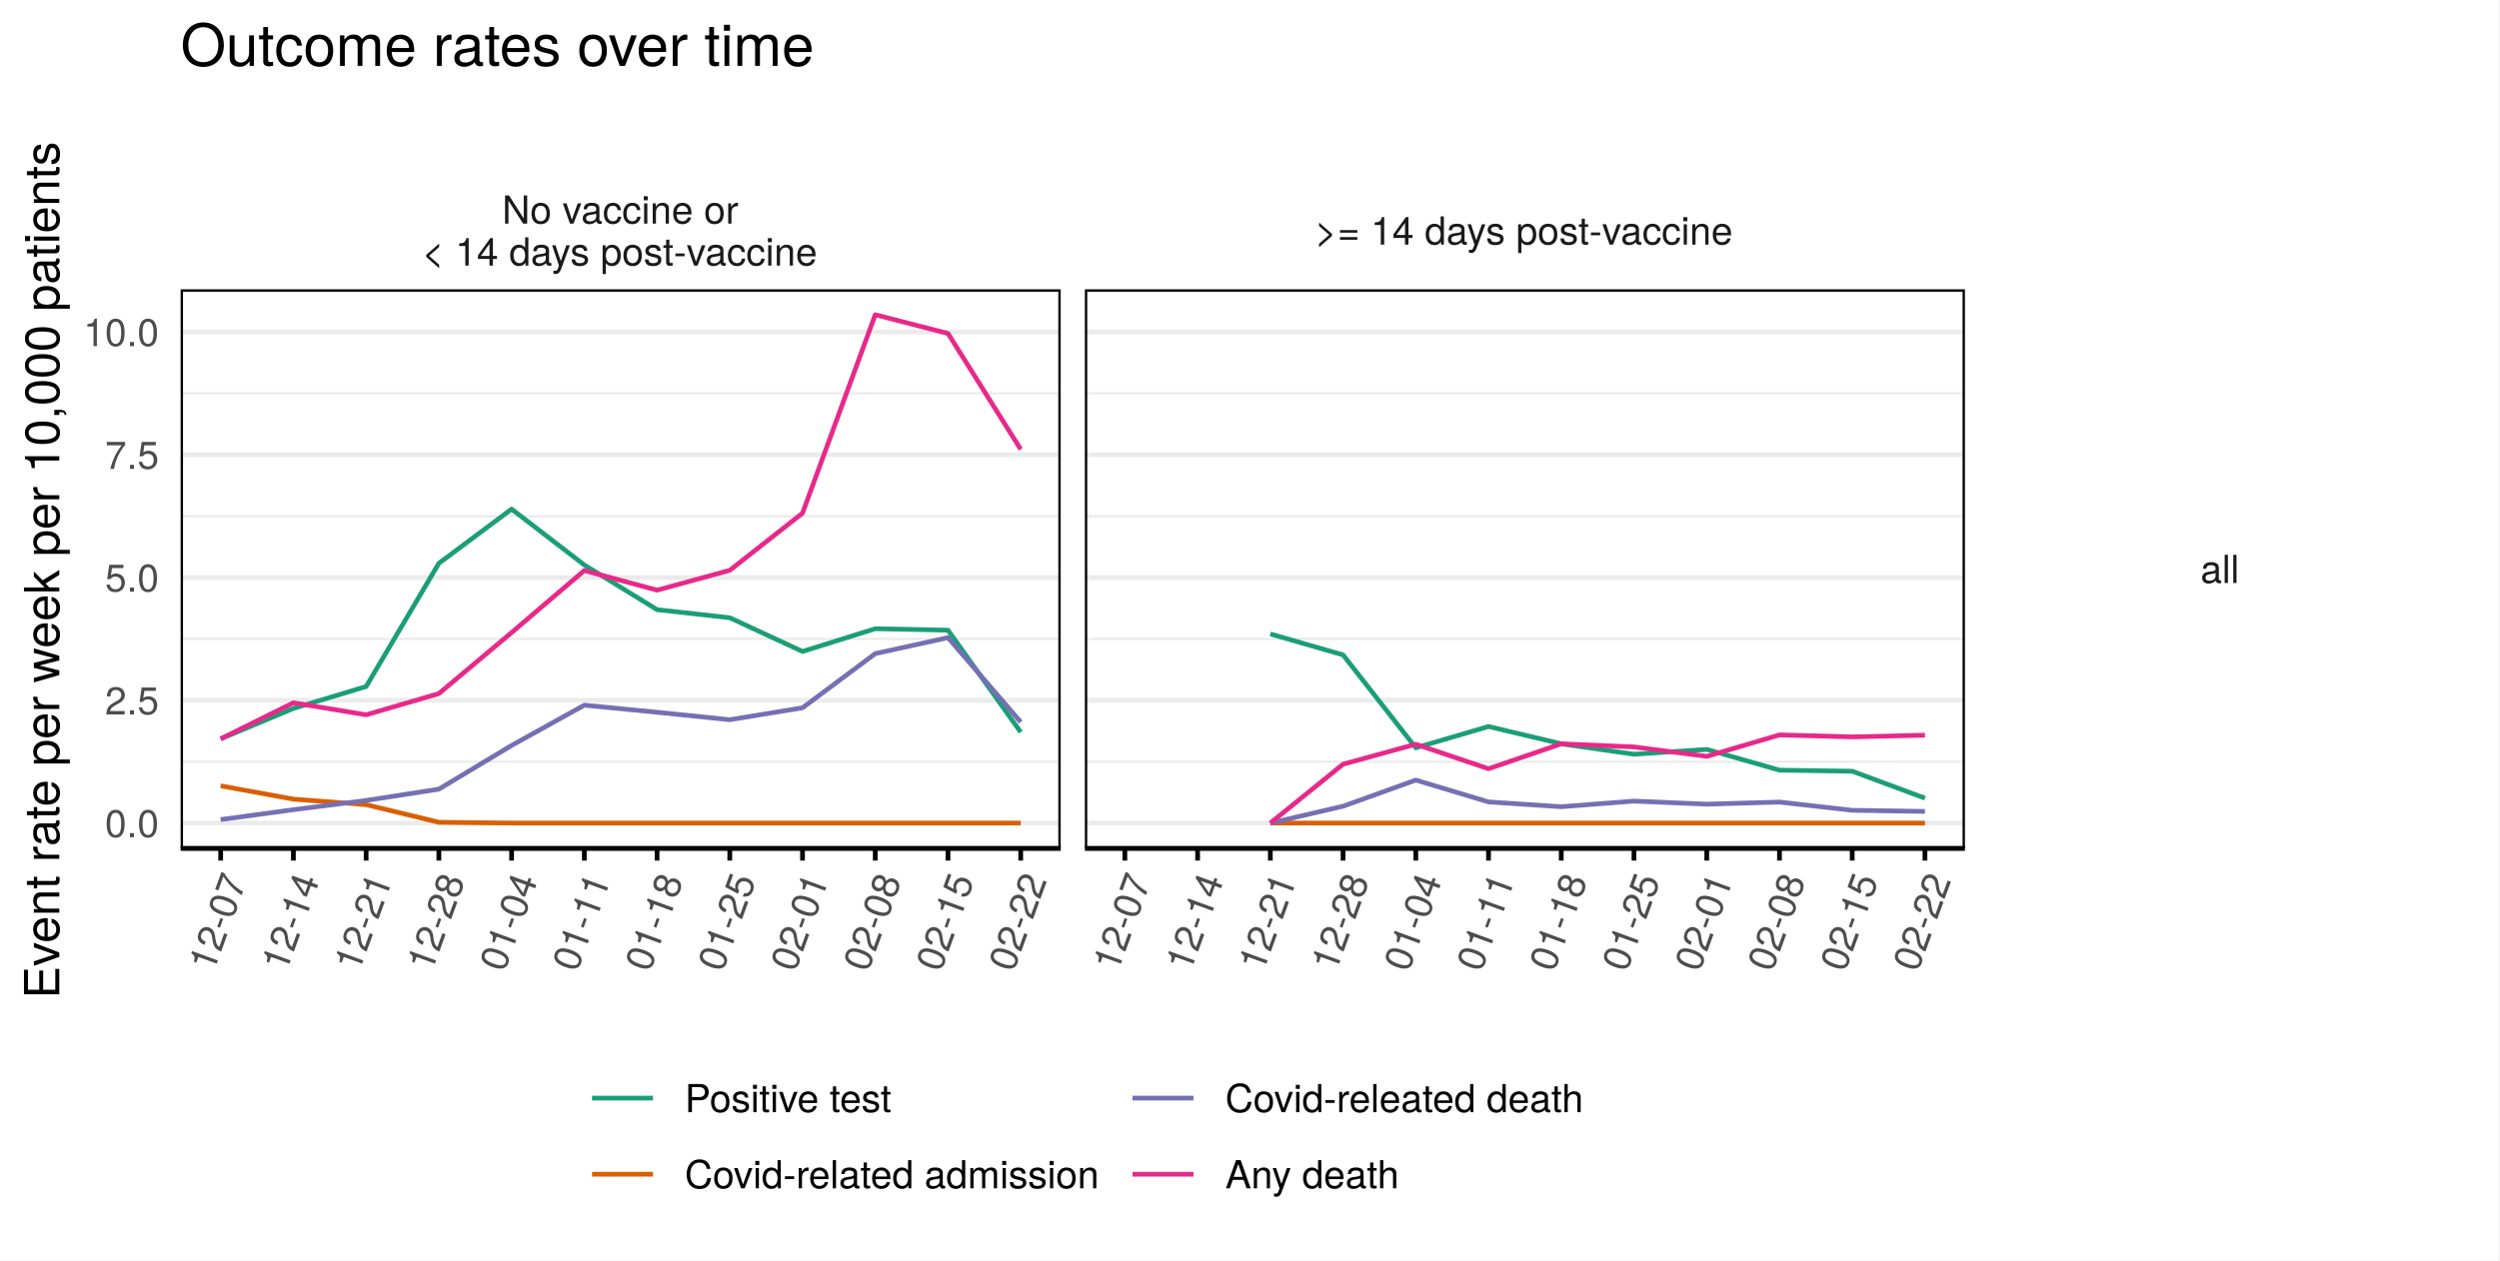
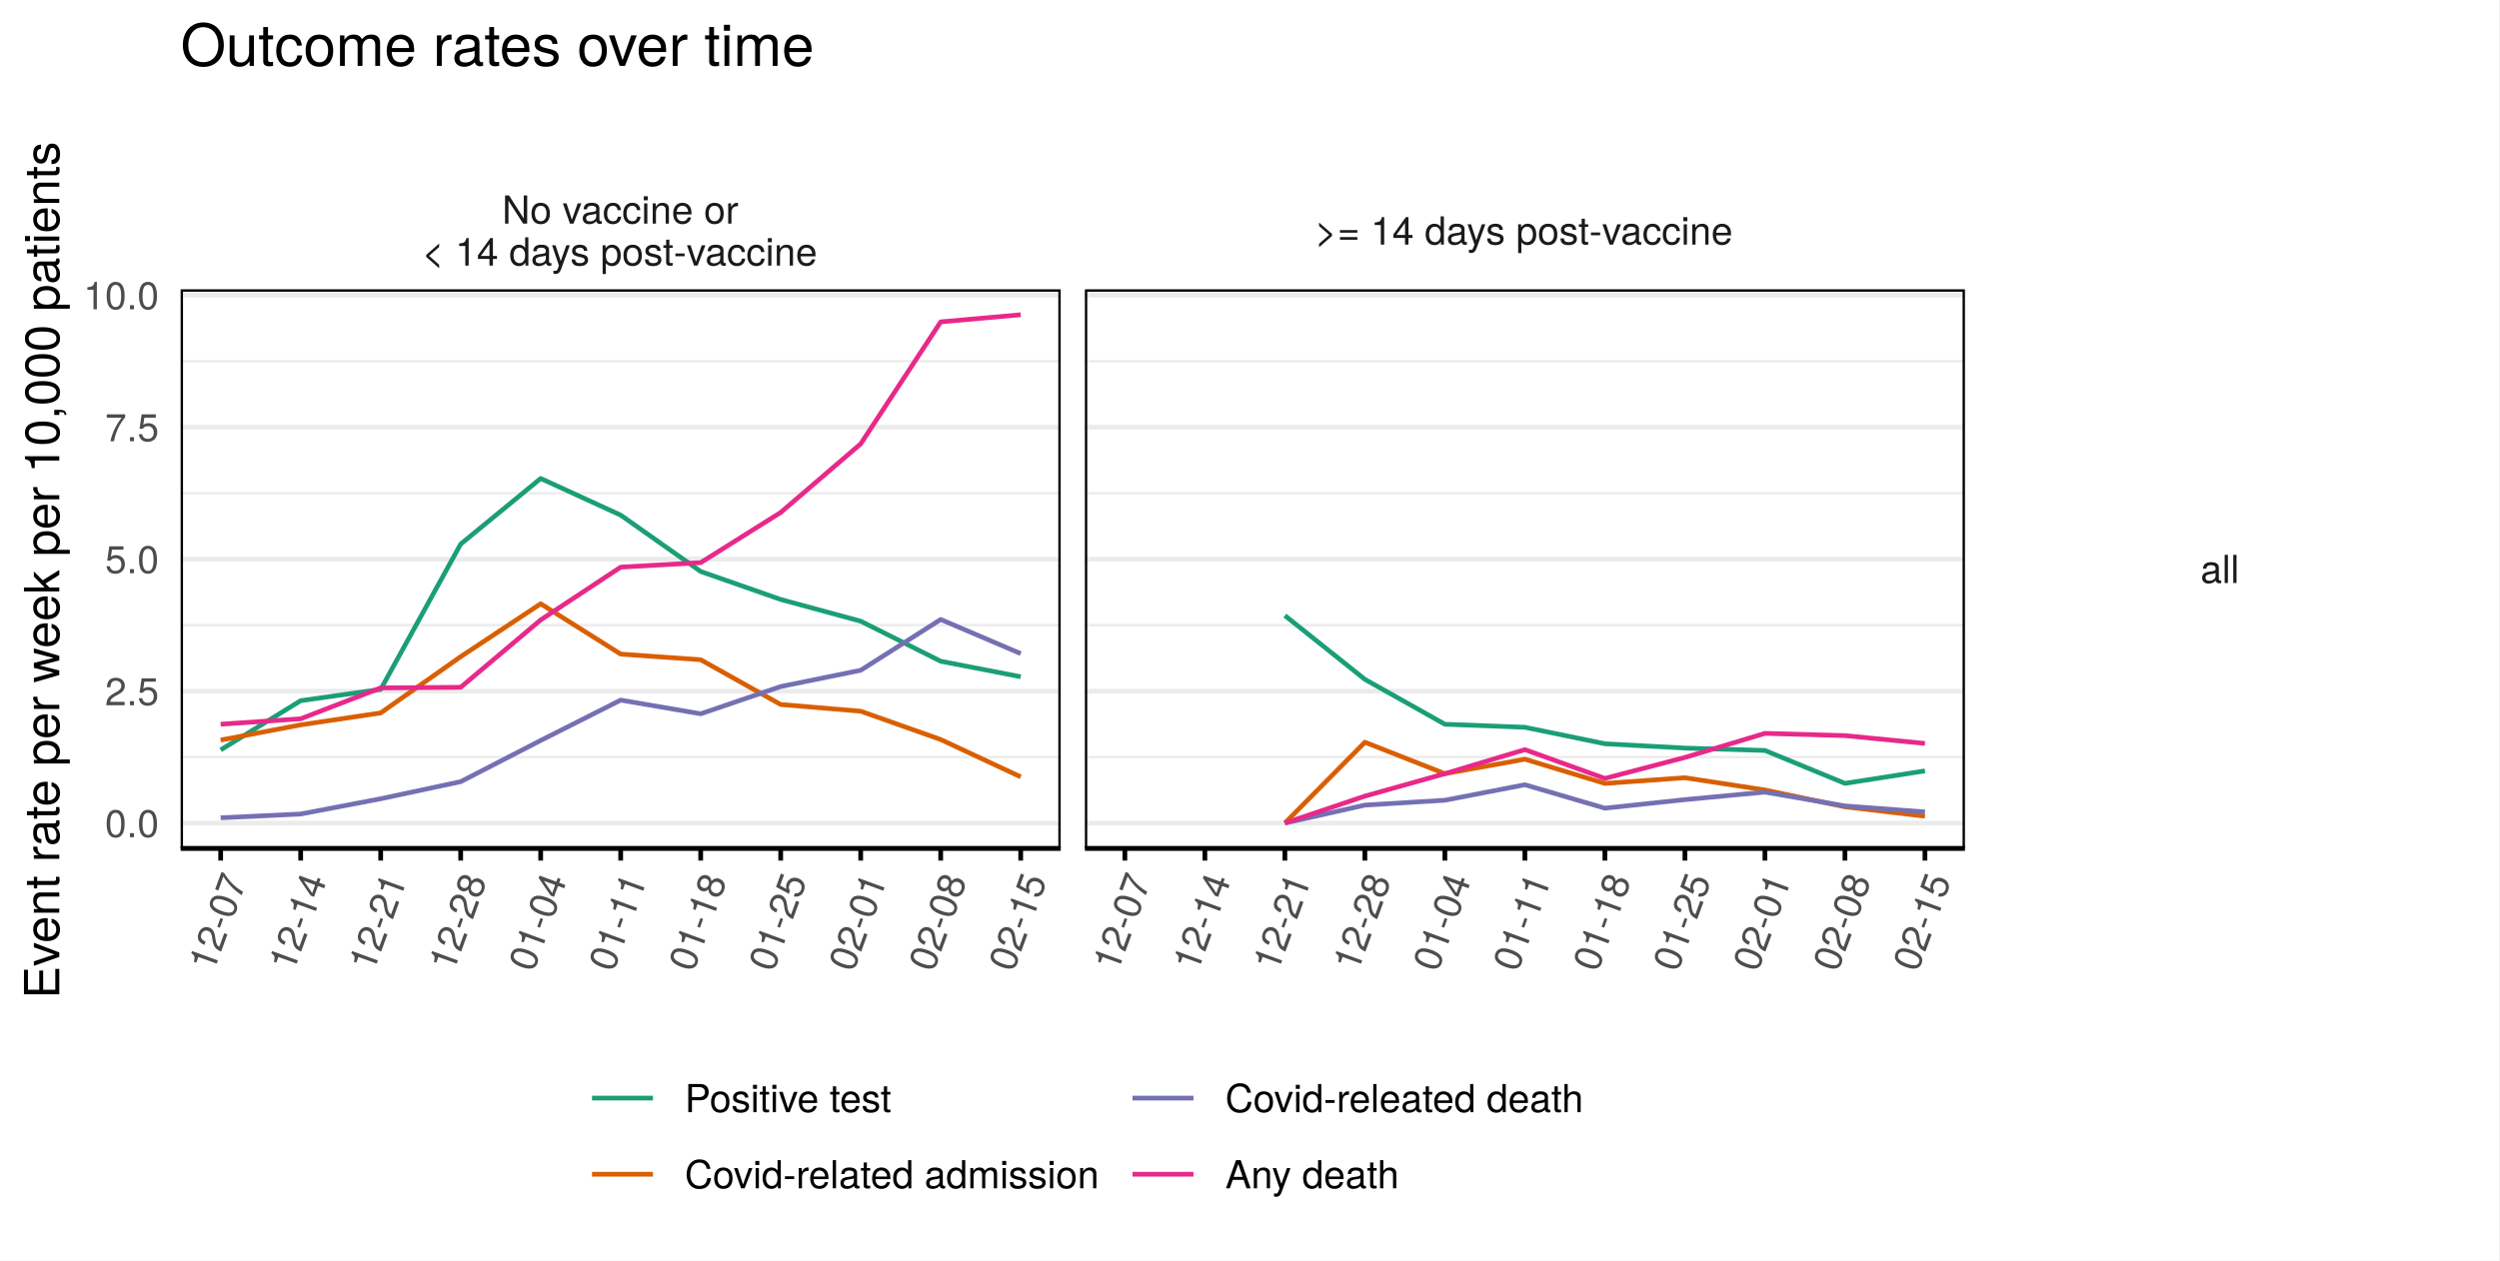
<svg xmlns="http://www.w3.org/2000/svg" viewBox="0 0 566.93 286.09">
  <defs>
    <style type="text/css">
    line, polyline, polygon, path, rect, circle {
      fill: none;
      stroke: #000000;
      stroke-linecap: round;
      stroke-linejoin: round;
      stroke-miterlimit: 10.00;
    }
  </style>
  </defs>
  <rect width="100%" height="100%" style="stroke: none; fill: #FFFFFF;" />
  <defs>
    <clipPath id="cpNDAuOTh8MjQwLjY0fDE5Mi41N3w2NS42Ng==">
      <rect x="40.98" y="65.66" width="199.65" height="126.90" />
    </clipPath>
  </defs>
-   <polyline points="40.98,172.87 240.64,172.87 " style="stroke-width: 0.53; stroke: #EBEBEB; stroke-linecap: butt;" clip-path="url(#cpNDAuOTh8MjQwLjY0fDE5Mi41N3w2NS42Ng==)" />
-   <polyline points="40.98,145.00 240.64,145.00 " style="stroke-width: 0.53; stroke: #EBEBEB; stroke-linecap: butt;" clip-path="url(#cpNDAuOTh8MjQwLjY0fDE5Mi41N3w2NS42Ng==)" />
-   <polyline points="40.98,117.14 240.64,117.14 " style="stroke-width: 0.53; stroke: #EBEBEB; stroke-linecap: butt;" clip-path="url(#cpNDAuOTh8MjQwLjY0fDE5Mi41N3w2NS42Ng==)" />
-   <polyline points="40.98,89.27 240.64,89.27 " style="stroke-width: 0.53; stroke: #EBEBEB; stroke-linecap: butt;" clip-path="url(#cpNDAuOTh8MjQwLjY0fDE5Mi41N3w2NS42Ng==)" />
+   <polyline points="40.98,171.82 240.64,171.82 " style="stroke-width: 0.53; stroke: #EBEBEB; stroke-linecap: butt;" clip-path="url(#cpNDAuOTh8MjQwLjY0fDE5Mi41N3w2NS42Ng==)" />
+   <polyline points="40.98,141.87 240.64,141.87 " style="stroke-width: 0.53; stroke: #EBEBEB; stroke-linecap: butt;" clip-path="url(#cpNDAuOTh8MjQwLjY0fDE5Mi41N3w2NS42Ng==)" />
+   <polyline points="40.98,111.92 240.64,111.92 " style="stroke-width: 0.53; stroke: #EBEBEB; stroke-linecap: butt;" clip-path="url(#cpNDAuOTh8MjQwLjY0fDE5Mi41N3w2NS42Ng==)" />
+   <polyline points="40.98,81.96 240.64,81.96 " style="stroke-width: 0.53; stroke: #EBEBEB; stroke-linecap: butt;" clip-path="url(#cpNDAuOTh8MjQwLjY0fDE5Mi41N3w2NS42Ng==)" />
  <polyline points="40.98,186.80 240.64,186.80 " style="stroke-width: 1.07; stroke: #EBEBEB; stroke-linecap: butt;" clip-path="url(#cpNDAuOTh8MjQwLjY0fDE5Mi41N3w2NS42Ng==)" />
-   <polyline points="40.98,158.93 240.64,158.93 " style="stroke-width: 1.07; stroke: #EBEBEB; stroke-linecap: butt;" clip-path="url(#cpNDAuOTh8MjQwLjY0fDE5Mi41N3w2NS42Ng==)" />
-   <polyline points="40.98,131.07 240.64,131.07 " style="stroke-width: 1.07; stroke: #EBEBEB; stroke-linecap: butt;" clip-path="url(#cpNDAuOTh8MjQwLjY0fDE5Mi41N3w2NS42Ng==)" />
-   <polyline points="40.98,103.21 240.64,103.21 " style="stroke-width: 1.07; stroke: #EBEBEB; stroke-linecap: butt;" clip-path="url(#cpNDAuOTh8MjQwLjY0fDE5Mi41N3w2NS42Ng==)" />
-   <polyline points="40.98,75.34 240.64,75.34 " style="stroke-width: 1.07; stroke: #EBEBEB; stroke-linecap: butt;" clip-path="url(#cpNDAuOTh8MjQwLjY0fDE5Mi41N3w2NS42Ng==)" />
-   <polyline points="50.06,167.68 66.56,160.78 83.06,155.81 99.56,127.84 116.06,115.54 132.56,128.22 149.06,138.36 165.56,140.20 182.06,147.85 198.56,142.69 215.06,143.02 231.56,166.16 " style="stroke-width: 1.07; stroke: #1B9E77; stroke-linecap: butt;" clip-path="url(#cpNDAuOTh8MjQwLjY0fDE5Mi41N3w2NS42Ng==)" />
-   <polyline points="50.06,178.35 66.56,181.37 83.06,182.62 99.56,186.62 116.06,186.80 132.56,186.80 149.06,186.80 165.56,186.80 182.06,186.80 198.56,186.80 215.06,186.80 231.56,186.80 " style="stroke-width: 1.07; stroke: #D95F02; stroke-linecap: butt;" clip-path="url(#cpNDAuOTh8MjQwLjY0fDE5Mi41N3w2NS42Ng==)" />
-   <polyline points="50.06,186.00 66.56,183.76 83.06,181.66 99.56,179.10 116.06,169.18 132.56,160.04 149.06,161.65 165.56,163.34 182.06,160.64 198.56,148.34 215.06,144.71 231.56,163.87 " style="stroke-width: 1.07; stroke: #7570B3; stroke-linecap: butt;" clip-path="url(#cpNDAuOTh8MjQwLjY0fDE5Mi41N3w2NS42Ng==)" />
-   <polyline points="50.06,167.68 66.56,159.50 83.06,162.23 99.56,157.41 116.06,143.56 132.56,129.48 149.06,133.94 165.56,129.43 182.06,116.46 198.56,71.43 215.06,75.68 231.56,101.97 " style="stroke-width: 1.07; stroke: #E7298A; stroke-linecap: butt;" clip-path="url(#cpNDAuOTh8MjQwLjY0fDE5Mi41N3w2NS42Ng==)" />
+   <polyline points="40.98,156.85 240.64,156.85 " style="stroke-width: 1.07; stroke: #EBEBEB; stroke-linecap: butt;" clip-path="url(#cpNDAuOTh8MjQwLjY0fDE5Mi41N3w2NS42Ng==)" />
+   <polyline points="40.98,126.89 240.64,126.89 " style="stroke-width: 1.07; stroke: #EBEBEB; stroke-linecap: butt;" clip-path="url(#cpNDAuOTh8MjQwLjY0fDE5Mi41N3w2NS42Ng==)" />
+   <polyline points="40.98,96.94 240.64,96.94 " style="stroke-width: 1.07; stroke: #EBEBEB; stroke-linecap: butt;" clip-path="url(#cpNDAuOTh8MjQwLjY0fDE5Mi41N3w2NS42Ng==)" />
+   <polyline points="40.98,66.99 240.64,66.99 " style="stroke-width: 1.07; stroke: #EBEBEB; stroke-linecap: butt;" clip-path="url(#cpNDAuOTh8MjQwLjY0fDE5Mi41N3w2NS42Ng==)" />
+   <polyline points="50.06,170.19 68.21,159.02 86.36,156.46 104.51,123.48 122.66,108.59 140.81,116.91 158.96,129.70 177.11,136.05 195.26,140.98 213.41,150.07 231.56,153.59 " style="stroke-width: 1.07; stroke: #1B9E77; stroke-linecap: butt;" clip-path="url(#cpNDAuOTh8MjQwLjY0fDE5Mi41N3w2NS42Ng==)" />
+   <polyline points="50.06,167.96 68.21,164.51 86.36,161.80 104.51,149.03 122.66,137.03 140.81,148.45 158.96,149.73 177.11,159.89 195.26,161.41 213.41,167.84 231.56,176.31 " style="stroke-width: 1.07; stroke: #D95F02; stroke-linecap: butt;" clip-path="url(#cpNDAuOTh8MjQwLjY0fDE5Mi41N3w2NS42Ng==)" />
+   <polyline points="50.06,185.60 68.21,184.74 86.36,181.28 104.51,177.40 122.66,168.05 140.81,158.89 158.96,162.00 177.11,155.81 195.26,152.12 213.41,140.59 231.56,148.34 " style="stroke-width: 1.07; stroke: #7570B3; stroke-linecap: butt;" clip-path="url(#cpNDAuOTh8MjQwLjY0fDE5Mi41N3w2NS42Ng==)" />
+   <polyline points="50.06,164.36 68.21,163.13 86.36,156.12 104.51,155.98 122.66,140.69 140.81,128.71 158.96,127.69 177.11,116.30 195.26,100.73 213.41,73.05 231.56,71.43 " style="stroke-width: 1.07; stroke: #E7298A; stroke-linecap: butt;" clip-path="url(#cpNDAuOTh8MjQwLjY0fDE5Mi41N3w2NS42Ng==)" />
  <rect x="40.98" y="65.66" width="199.65" height="126.90" style="stroke-width: 1.07;" clip-path="url(#cpNDAuOTh8MjQwLjY0fDE5Mi41N3w2NS42Ng==)" />
  <defs>
    <clipPath id="cpMC4wMHw1NjYuOTN8Mjg2LjA5fDAuMDA=">
      <rect x="0.00" y="0.00" width="566.93" height="286.09" />
    </clipPath>
  </defs>
  <defs>
    <clipPath id="cpMjQ2LjEyfDQ0NS43N3wxOTIuNTd8NjUuNjY=">
      <rect x="246.12" y="65.66" width="199.65" height="126.90" />
    </clipPath>
  </defs>
-   <polyline points="246.12,172.87 445.77,172.87 " style="stroke-width: 0.53; stroke: #EBEBEB; stroke-linecap: butt;" clip-path="url(#cpMjQ2LjEyfDQ0NS43N3wxOTIuNTd8NjUuNjY=)" />
-   <polyline points="246.12,145.00 445.77,145.00 " style="stroke-width: 0.53; stroke: #EBEBEB; stroke-linecap: butt;" clip-path="url(#cpMjQ2LjEyfDQ0NS43N3wxOTIuNTd8NjUuNjY=)" />
-   <polyline points="246.12,117.14 445.77,117.14 " style="stroke-width: 0.53; stroke: #EBEBEB; stroke-linecap: butt;" clip-path="url(#cpMjQ2LjEyfDQ0NS43N3wxOTIuNTd8NjUuNjY=)" />
-   <polyline points="246.12,89.27 445.77,89.27 " style="stroke-width: 0.53; stroke: #EBEBEB; stroke-linecap: butt;" clip-path="url(#cpMjQ2LjEyfDQ0NS43N3wxOTIuNTd8NjUuNjY=)" />
+   <polyline points="246.12,171.82 445.77,171.82 " style="stroke-width: 0.53; stroke: #EBEBEB; stroke-linecap: butt;" clip-path="url(#cpMjQ2LjEyfDQ0NS43N3wxOTIuNTd8NjUuNjY=)" />
+   <polyline points="246.12,141.87 445.77,141.87 " style="stroke-width: 0.53; stroke: #EBEBEB; stroke-linecap: butt;" clip-path="url(#cpMjQ2LjEyfDQ0NS43N3wxOTIuNTd8NjUuNjY=)" />
+   <polyline points="246.12,111.92 445.77,111.92 " style="stroke-width: 0.53; stroke: #EBEBEB; stroke-linecap: butt;" clip-path="url(#cpMjQ2LjEyfDQ0NS43N3wxOTIuNTd8NjUuNjY=)" />
+   <polyline points="246.12,81.96 445.77,81.96 " style="stroke-width: 0.53; stroke: #EBEBEB; stroke-linecap: butt;" clip-path="url(#cpMjQ2LjEyfDQ0NS43N3wxOTIuNTd8NjUuNjY=)" />
  <polyline points="246.12,186.80 445.77,186.80 " style="stroke-width: 1.07; stroke: #EBEBEB; stroke-linecap: butt;" clip-path="url(#cpMjQ2LjEyfDQ0NS43N3wxOTIuNTd8NjUuNjY=)" />
-   <polyline points="246.12,158.93 445.77,158.93 " style="stroke-width: 1.07; stroke: #EBEBEB; stroke-linecap: butt;" clip-path="url(#cpMjQ2LjEyfDQ0NS43N3wxOTIuNTd8NjUuNjY=)" />
-   <polyline points="246.12,131.07 445.77,131.07 " style="stroke-width: 1.07; stroke: #EBEBEB; stroke-linecap: butt;" clip-path="url(#cpMjQ2LjEyfDQ0NS43N3wxOTIuNTd8NjUuNjY=)" />
-   <polyline points="246.12,103.21 445.77,103.21 " style="stroke-width: 1.07; stroke: #EBEBEB; stroke-linecap: butt;" clip-path="url(#cpMjQ2LjEyfDQ0NS43N3wxOTIuNTd8NjUuNjY=)" />
-   <polyline points="246.12,75.34 445.77,75.34 " style="stroke-width: 1.07; stroke: #EBEBEB; stroke-linecap: butt;" clip-path="url(#cpMjQ2LjEyfDQ0NS43N3wxOTIuNTd8NjUuNjY=)" />
-   <polyline points="288.19,143.88 304.69,148.63 321.19,169.72 337.69,164.88 354.19,168.81 370.69,171.18 387.20,170.08 403.70,174.79 420.20,175.03 436.70,181.15 " style="stroke-width: 1.07; stroke: #1B9E77; stroke-linecap: butt;" clip-path="url(#cpMjQ2LjEyfDQ0NS43N3wxOTIuNTd8NjUuNjY=)" />
-   <polyline points="288.19,186.80 304.69,186.80 321.19,186.80 337.69,186.80 354.19,186.80 370.69,186.80 387.20,186.80 403.70,186.80 420.20,186.80 436.70,186.80 " style="stroke-width: 1.07; stroke: #D95F02; stroke-linecap: butt;" clip-path="url(#cpMjQ2LjEyfDQ0NS43N3wxOTIuNTd8NjUuNjY=)" />
-   <polyline points="288.19,186.80 304.69,182.98 321.19,177.04 337.69,182.00 354.19,183.09 370.69,181.81 387.20,182.51 403.70,182.03 420.20,183.90 436.70,184.15 " style="stroke-width: 1.07; stroke: #7570B3; stroke-linecap: butt;" clip-path="url(#cpMjQ2LjEyfDQ0NS43N3wxOTIuNTd8NjUuNjY=)" />
-   <polyline points="288.19,186.80 304.69,173.44 321.19,168.90 337.69,174.47 354.19,168.81 370.69,169.52 387.20,171.66 403.70,166.79 420.20,167.24 436.70,166.85 " style="stroke-width: 1.07; stroke: #E7298A; stroke-linecap: butt;" clip-path="url(#cpMjQ2LjEyfDQ0NS43N3wxOTIuNTd8NjUuNjY=)" />
+   <polyline points="246.12,156.85 445.77,156.85 " style="stroke-width: 1.07; stroke: #EBEBEB; stroke-linecap: butt;" clip-path="url(#cpMjQ2LjEyfDQ0NS43N3wxOTIuNTd8NjUuNjY=)" />
+   <polyline points="246.12,126.89 445.77,126.89 " style="stroke-width: 1.07; stroke: #EBEBEB; stroke-linecap: butt;" clip-path="url(#cpMjQ2LjEyfDQ0NS43N3wxOTIuNTd8NjUuNjY=)" />
+   <polyline points="246.12,96.94 445.77,96.94 " style="stroke-width: 1.07; stroke: #EBEBEB; stroke-linecap: butt;" clip-path="url(#cpMjQ2LjEyfDQ0NS43N3wxOTIuNTd8NjUuNjY=)" />
+   <polyline points="246.12,66.99 445.77,66.99 " style="stroke-width: 1.07; stroke: #EBEBEB; stroke-linecap: butt;" clip-path="url(#cpMjQ2LjEyfDQ0NS43N3wxOTIuNTd8NjUuNjY=)" />
+   <polyline points="291.49,139.70 309.64,154.18 327.79,164.37 345.94,165.06 364.09,168.80 382.25,169.78 400.40,170.32 418.55,177.79 436.70,174.95 " style="stroke-width: 1.07; stroke: #1B9E77; stroke-linecap: butt;" clip-path="url(#cpMjQ2LjEyfDQ0NS43N3wxOTIuNTd8NjUuNjY=)" />
+   <polyline points="291.49,186.80 309.64,168.45 327.79,175.59 345.94,172.30 364.09,177.80 382.25,176.51 400.40,179.29 418.55,183.11 436.70,185.24 " style="stroke-width: 1.07; stroke: #D95F02; stroke-linecap: butt;" clip-path="url(#cpMjQ2LjEyfDQ0NS43N3wxOTIuNTd8NjUuNjY=)" />
+   <polyline points="291.49,186.80 309.64,182.72 327.79,181.62 345.94,178.10 364.09,183.42 382.25,181.48 400.40,179.77 418.55,182.91 436.70,184.27 " style="stroke-width: 1.07; stroke: #7570B3; stroke-linecap: butt;" clip-path="url(#cpMjQ2LjEyfDQ0NS43N3wxOTIuNTd8NjUuNjY=)" />
+   <polyline points="291.49,186.80 309.64,180.68 327.79,175.59 345.94,170.13 364.09,176.67 382.25,171.90 400.40,166.44 418.55,166.95 436.70,168.73 " style="stroke-width: 1.07; stroke: #E7298A; stroke-linecap: butt;" clip-path="url(#cpMjQ2LjEyfDQ0NS43N3wxOTIuNTd8NjUuNjY=)" />
  <rect x="246.12" y="65.66" width="199.65" height="126.90" style="stroke-width: 1.07;" clip-path="url(#cpMjQ2LjEyfDQ0NS43N3wxOTIuNTd8NjUuNjY=)" />
  <defs>
    <clipPath id="cpMC4wMHw1NjYuOTN8Mjg2LjA5fDAuMDA=">
      <rect x="0.00" y="0.00" width="566.93" height="286.09" />
    </clipPath>
  </defs>
  <defs>
    <clipPath id="cpNDAuOTh8MjQwLjY0fDY1LjY2fDM4Ljk1">
      <rect x="40.98" y="38.95" width="199.65" height="26.71" />
    </clipPath>
  </defs>
  <defs>
    <clipPath id="cpNDAuOTh8MjQwLjY0fDY1LjYxfDM5LjAw">
      <rect x="40.98" y="39.00" width="199.65" height="26.60" />
    </clipPath>
  </defs>
  <g clip-path="url(#cpNDAuOTh8MjQwLjY0fDY1LjYxfDM5LjAw)">
    <text x="113.91" y="50.76" style="font-size: 8.80px; fill: #1A1A1A; font-family: TeX Gyre Heros;" textLength="53.79px" lengthAdjust="spacingAndGlyphs">No vaccine or</text>
  </g>
  <g clip-path="url(#cpNDAuOTh8MjQwLjY0fDY1LjYxfDM5LjAw)">
    <text x="95.69" y="60.27" style="font-size: 8.80px; fill: #1A1A1A; font-family: TeX Gyre Heros;" textLength="90.24px" lengthAdjust="spacingAndGlyphs">&lt; 14 days post-vaccine</text>
  </g>
  <defs>
    <clipPath id="cpNDAuOTh8MjQwLjY0fDY1LjY2fDM4Ljk1">
      <rect x="40.98" y="38.95" width="199.65" height="26.71" />
    </clipPath>
  </defs>
  <defs>
    <clipPath id="cpMC4wMHw1NjYuOTN8Mjg2LjA5fDAuMDA=">
      <rect x="0.00" y="0.00" width="566.93" height="286.09" />
    </clipPath>
  </defs>
  <defs>
    <clipPath id="cpMjQ2LjEyfDQ0NS43N3w2NS42NnwzOC45NQ==">
      <rect x="246.12" y="38.95" width="199.65" height="26.71" />
    </clipPath>
  </defs>
  <defs>
    <clipPath id="cpMjQ2LjEyfDQ0NS43N3w2NS42MXwzOS4wMA==">
      <rect x="246.12" y="39.00" width="199.65" height="26.60" />
    </clipPath>
  </defs>
  <g clip-path="url(#cpMjQ2LjEyfDQ0NS43N3w2NS42MXwzOS4wMA==)">
    <text x="298.25" y="55.51" style="font-size: 8.80px; fill: #1A1A1A; font-family: TeX Gyre Heros;" textLength="95.38px" lengthAdjust="spacingAndGlyphs">&gt;= 14 days post-vaccine</text>
  </g>
  <defs>
    <clipPath id="cpMjQ2LjEyfDQ0NS43N3w2NS42NnwzOC45NQ==">
      <rect x="246.12" y="38.95" width="199.65" height="26.71" />
    </clipPath>
  </defs>
  <defs>
    <clipPath id="cpMC4wMHw1NjYuOTN8Mjg2LjA5fDAuMDA=">
      <rect x="0.00" y="0.00" width="566.93" height="286.09" />
    </clipPath>
  </defs>
  <defs>
    <clipPath id="cpNDQ1Ljc3fDU2MS40NXwxOTIuNTd8NjUuNjY=">
      <rect x="445.77" y="65.66" width="115.68" height="126.90" />
    </clipPath>
  </defs>
  <defs>
    <clipPath id="cpNDk0LjgzfDUxMi4zOXwxOTIuNTd8NjUuNjY=">
      <rect x="494.83" y="65.66" width="17.57" height="126.90" />
    </clipPath>
  </defs>
  <g clip-path="url(#cpNDk0LjgzfDUxMi4zOXwxOTIuNTd8NjUuNjY=)">
    <text x="499.21" y="132.32" style="font-size: 8.80px; fill: #1A1A1A; font-family: TeX Gyre Heros;" textLength="8.80px" lengthAdjust="spacingAndGlyphs">all</text>
  </g>
  <defs>
    <clipPath id="cpNDQ1Ljc3fDU2MS40NXwxOTIuNTd8NjUuNjY=">
      <rect x="445.77" y="65.66" width="115.68" height="126.90" />
    </clipPath>
  </defs>
  <defs>
    <clipPath id="cpMC4wMHw1NjYuOTN8Mjg2LjA5fDAuMDA=">
      <rect x="0.00" y="0.00" width="566.93" height="286.09" />
    </clipPath>
  </defs>
  <polyline points="40.98,192.57 240.64,192.57 " style="stroke-width: 1.07; stroke-linecap: butt;" clip-path="url(#cpMC4wMHw1NjYuOTN8Mjg2LjA5fDAuMDA=)" />
  <polyline points="50.06,195.31 50.06,192.57 " style="stroke-width: 1.07; stroke-linecap: butt;" clip-path="url(#cpMC4wMHw1NjYuOTN8Mjg2LjA5fDAuMDA=)" />
-   <polyline points="66.56,195.31 66.56,192.57 " style="stroke-width: 1.07; stroke-linecap: butt;" clip-path="url(#cpMC4wMHw1NjYuOTN8Mjg2LjA5fDAuMDA=)" />
-   <polyline points="83.06,195.31 83.06,192.57 " style="stroke-width: 1.07; stroke-linecap: butt;" clip-path="url(#cpMC4wMHw1NjYuOTN8Mjg2LjA5fDAuMDA=)" />
-   <polyline points="99.56,195.31 99.56,192.57 " style="stroke-width: 1.07; stroke-linecap: butt;" clip-path="url(#cpMC4wMHw1NjYuOTN8Mjg2LjA5fDAuMDA=)" />
-   <polyline points="116.06,195.31 116.06,192.57 " style="stroke-width: 1.07; stroke-linecap: butt;" clip-path="url(#cpMC4wMHw1NjYuOTN8Mjg2LjA5fDAuMDA=)" />
-   <polyline points="132.56,195.31 132.56,192.57 " style="stroke-width: 1.07; stroke-linecap: butt;" clip-path="url(#cpMC4wMHw1NjYuOTN8Mjg2LjA5fDAuMDA=)" />
-   <polyline points="149.06,195.31 149.06,192.57 " style="stroke-width: 1.07; stroke-linecap: butt;" clip-path="url(#cpMC4wMHw1NjYuOTN8Mjg2LjA5fDAuMDA=)" />
-   <polyline points="165.56,195.31 165.56,192.57 " style="stroke-width: 1.07; stroke-linecap: butt;" clip-path="url(#cpMC4wMHw1NjYuOTN8Mjg2LjA5fDAuMDA=)" />
-   <polyline points="182.06,195.31 182.06,192.57 " style="stroke-width: 1.07; stroke-linecap: butt;" clip-path="url(#cpMC4wMHw1NjYuOTN8Mjg2LjA5fDAuMDA=)" />
-   <polyline points="198.56,195.31 198.56,192.57 " style="stroke-width: 1.07; stroke-linecap: butt;" clip-path="url(#cpMC4wMHw1NjYuOTN8Mjg2LjA5fDAuMDA=)" />
-   <polyline points="215.06,195.31 215.06,192.57 " style="stroke-width: 1.07; stroke-linecap: butt;" clip-path="url(#cpMC4wMHw1NjYuOTN8Mjg2LjA5fDAuMDA=)" />
+   <polyline points="68.21,195.31 68.21,192.57 " style="stroke-width: 1.07; stroke-linecap: butt;" clip-path="url(#cpMC4wMHw1NjYuOTN8Mjg2LjA5fDAuMDA=)" />
+   <polyline points="86.36,195.31 86.36,192.57 " style="stroke-width: 1.07; stroke-linecap: butt;" clip-path="url(#cpMC4wMHw1NjYuOTN8Mjg2LjA5fDAuMDA=)" />
+   <polyline points="104.51,195.31 104.51,192.57 " style="stroke-width: 1.07; stroke-linecap: butt;" clip-path="url(#cpMC4wMHw1NjYuOTN8Mjg2LjA5fDAuMDA=)" />
+   <polyline points="122.66,195.31 122.66,192.57 " style="stroke-width: 1.07; stroke-linecap: butt;" clip-path="url(#cpMC4wMHw1NjYuOTN8Mjg2LjA5fDAuMDA=)" />
+   <polyline points="140.81,195.31 140.81,192.57 " style="stroke-width: 1.07; stroke-linecap: butt;" clip-path="url(#cpMC4wMHw1NjYuOTN8Mjg2LjA5fDAuMDA=)" />
+   <polyline points="158.96,195.31 158.96,192.57 " style="stroke-width: 1.07; stroke-linecap: butt;" clip-path="url(#cpMC4wMHw1NjYuOTN8Mjg2LjA5fDAuMDA=)" />
+   <polyline points="177.11,195.31 177.11,192.57 " style="stroke-width: 1.07; stroke-linecap: butt;" clip-path="url(#cpMC4wMHw1NjYuOTN8Mjg2LjA5fDAuMDA=)" />
+   <polyline points="195.26,195.31 195.26,192.57 " style="stroke-width: 1.07; stroke-linecap: butt;" clip-path="url(#cpMC4wMHw1NjYuOTN8Mjg2LjA5fDAuMDA=)" />
+   <polyline points="213.41,195.31 213.41,192.57 " style="stroke-width: 1.07; stroke-linecap: butt;" clip-path="url(#cpMC4wMHw1NjYuOTN8Mjg2LjA5fDAuMDA=)" />
  <polyline points="231.56,195.31 231.56,192.57 " style="stroke-width: 1.07; stroke-linecap: butt;" clip-path="url(#cpMC4wMHw1NjYuOTN8Mjg2LjA5fDAuMDA=)" />
  <g clip-path="url(#cpMC4wMHw1NjYuOTN8Mjg2LjA5fDAuMDA=)">
    <text transform="translate(48.39,220.84) rotate(-70)" style="font-size: 8.80px; fill: #4D4D4D; font-family: TeX Gyre Heros;" textLength="22.50px" lengthAdjust="spacingAndGlyphs">12-07</text>
  </g>
  <g clip-path="url(#cpMC4wMHw1NjYuOTN8Mjg2LjA5fDAuMDA=)">
-     <text transform="translate(64.89,220.84) rotate(-70)" style="font-size: 8.80px; fill: #4D4D4D; font-family: TeX Gyre Heros;" textLength="22.50px" lengthAdjust="spacingAndGlyphs">12-14</text>
-   </g>
-   <g clip-path="url(#cpMC4wMHw1NjYuOTN8Mjg2LjA5fDAuMDA=)">
-     <text transform="translate(81.39,220.84) rotate(-70)" style="font-size: 8.80px; fill: #4D4D4D; font-family: TeX Gyre Heros;" textLength="22.50px" lengthAdjust="spacingAndGlyphs">12-21</text>
-   </g>
-   <g clip-path="url(#cpMC4wMHw1NjYuOTN8Mjg2LjA5fDAuMDA=)">
-     <text transform="translate(97.89,220.84) rotate(-70)" style="font-size: 8.80px; fill: #4D4D4D; font-family: TeX Gyre Heros;" textLength="22.50px" lengthAdjust="spacingAndGlyphs">12-28</text>
-   </g>
-   <g clip-path="url(#cpMC4wMHw1NjYuOTN8Mjg2LjA5fDAuMDA=)">
-     <text transform="translate(114.39,220.84) rotate(-70)" style="font-size: 8.80px; fill: #4D4D4D; font-family: TeX Gyre Heros;" textLength="22.50px" lengthAdjust="spacingAndGlyphs">01-04</text>
-   </g>
-   <g clip-path="url(#cpMC4wMHw1NjYuOTN8Mjg2LjA5fDAuMDA=)">
-     <text transform="translate(130.89,220.84) rotate(-70)" style="font-size: 8.80px; fill: #4D4D4D; font-family: TeX Gyre Heros;" textLength="22.50px" lengthAdjust="spacingAndGlyphs">01-11</text>
-   </g>
-   <g clip-path="url(#cpMC4wMHw1NjYuOTN8Mjg2LjA5fDAuMDA=)">
-     <text transform="translate(147.39,220.84) rotate(-70)" style="font-size: 8.80px; fill: #4D4D4D; font-family: TeX Gyre Heros;" textLength="22.50px" lengthAdjust="spacingAndGlyphs">01-18</text>
-   </g>
-   <g clip-path="url(#cpMC4wMHw1NjYuOTN8Mjg2LjA5fDAuMDA=)">
-     <text transform="translate(163.89,220.84) rotate(-70)" style="font-size: 8.80px; fill: #4D4D4D; font-family: TeX Gyre Heros;" textLength="22.50px" lengthAdjust="spacingAndGlyphs">01-25</text>
-   </g>
-   <g clip-path="url(#cpMC4wMHw1NjYuOTN8Mjg2LjA5fDAuMDA=)">
-     <text transform="translate(180.39,220.84) rotate(-70)" style="font-size: 8.80px; fill: #4D4D4D; font-family: TeX Gyre Heros;" textLength="22.50px" lengthAdjust="spacingAndGlyphs">02-01</text>
-   </g>
-   <g clip-path="url(#cpMC4wMHw1NjYuOTN8Mjg2LjA5fDAuMDA=)">
-     <text transform="translate(196.89,220.84) rotate(-70)" style="font-size: 8.80px; fill: #4D4D4D; font-family: TeX Gyre Heros;" textLength="22.50px" lengthAdjust="spacingAndGlyphs">02-08</text>
-   </g>
-   <g clip-path="url(#cpMC4wMHw1NjYuOTN8Mjg2LjA5fDAuMDA=)">
-     <text transform="translate(213.39,220.84) rotate(-70)" style="font-size: 8.80px; fill: #4D4D4D; font-family: TeX Gyre Heros;" textLength="22.50px" lengthAdjust="spacingAndGlyphs">02-15</text>
-   </g>
-   <g clip-path="url(#cpMC4wMHw1NjYuOTN8Mjg2LjA5fDAuMDA=)">
-     <text transform="translate(229.89,220.84) rotate(-70)" style="font-size: 8.80px; fill: #4D4D4D; font-family: TeX Gyre Heros;" textLength="22.50px" lengthAdjust="spacingAndGlyphs">02-22</text>
+     <text transform="translate(66.54,220.84) rotate(-70)" style="font-size: 8.80px; fill: #4D4D4D; font-family: TeX Gyre Heros;" textLength="22.50px" lengthAdjust="spacingAndGlyphs">12-14</text>
+   </g>
+   <g clip-path="url(#cpMC4wMHw1NjYuOTN8Mjg2LjA5fDAuMDA=)">
+     <text transform="translate(84.69,220.84) rotate(-70)" style="font-size: 8.80px; fill: #4D4D4D; font-family: TeX Gyre Heros;" textLength="22.50px" lengthAdjust="spacingAndGlyphs">12-21</text>
+   </g>
+   <g clip-path="url(#cpMC4wMHw1NjYuOTN8Mjg2LjA5fDAuMDA=)">
+     <text transform="translate(102.84,220.84) rotate(-70)" style="font-size: 8.80px; fill: #4D4D4D; font-family: TeX Gyre Heros;" textLength="22.50px" lengthAdjust="spacingAndGlyphs">12-28</text>
+   </g>
+   <g clip-path="url(#cpMC4wMHw1NjYuOTN8Mjg2LjA5fDAuMDA=)">
+     <text transform="translate(120.99,220.84) rotate(-70)" style="font-size: 8.80px; fill: #4D4D4D; font-family: TeX Gyre Heros;" textLength="22.50px" lengthAdjust="spacingAndGlyphs">01-04</text>
+   </g>
+   <g clip-path="url(#cpMC4wMHw1NjYuOTN8Mjg2LjA5fDAuMDA=)">
+     <text transform="translate(139.14,220.84) rotate(-70)" style="font-size: 8.80px; fill: #4D4D4D; font-family: TeX Gyre Heros;" textLength="22.50px" lengthAdjust="spacingAndGlyphs">01-11</text>
+   </g>
+   <g clip-path="url(#cpMC4wMHw1NjYuOTN8Mjg2LjA5fDAuMDA=)">
+     <text transform="translate(157.29,220.84) rotate(-70)" style="font-size: 8.80px; fill: #4D4D4D; font-family: TeX Gyre Heros;" textLength="22.50px" lengthAdjust="spacingAndGlyphs">01-18</text>
+   </g>
+   <g clip-path="url(#cpMC4wMHw1NjYuOTN8Mjg2LjA5fDAuMDA=)">
+     <text transform="translate(175.44,220.84) rotate(-70)" style="font-size: 8.80px; fill: #4D4D4D; font-family: TeX Gyre Heros;" textLength="22.50px" lengthAdjust="spacingAndGlyphs">01-25</text>
+   </g>
+   <g clip-path="url(#cpMC4wMHw1NjYuOTN8Mjg2LjA5fDAuMDA=)">
+     <text transform="translate(193.59,220.84) rotate(-70)" style="font-size: 8.80px; fill: #4D4D4D; font-family: TeX Gyre Heros;" textLength="22.50px" lengthAdjust="spacingAndGlyphs">02-01</text>
+   </g>
+   <g clip-path="url(#cpMC4wMHw1NjYuOTN8Mjg2LjA5fDAuMDA=)">
+     <text transform="translate(211.74,220.84) rotate(-70)" style="font-size: 8.80px; fill: #4D4D4D; font-family: TeX Gyre Heros;" textLength="22.50px" lengthAdjust="spacingAndGlyphs">02-08</text>
+   </g>
+   <g clip-path="url(#cpMC4wMHw1NjYuOTN8Mjg2LjA5fDAuMDA=)">
+     <text transform="translate(229.89,220.84) rotate(-70)" style="font-size: 8.80px; fill: #4D4D4D; font-family: TeX Gyre Heros;" textLength="22.50px" lengthAdjust="spacingAndGlyphs">02-15</text>
  </g>
  <polyline points="246.12,192.57 445.77,192.57 " style="stroke-width: 1.07; stroke-linecap: butt;" clip-path="url(#cpMC4wMHw1NjYuOTN8Mjg2LjA5fDAuMDA=)" />
  <polyline points="255.19,195.31 255.19,192.57 " style="stroke-width: 1.07; stroke-linecap: butt;" clip-path="url(#cpMC4wMHw1NjYuOTN8Mjg2LjA5fDAuMDA=)" />
-   <polyline points="271.69,195.31 271.69,192.57 " style="stroke-width: 1.07; stroke-linecap: butt;" clip-path="url(#cpMC4wMHw1NjYuOTN8Mjg2LjA5fDAuMDA=)" />
-   <polyline points="288.19,195.31 288.19,192.57 " style="stroke-width: 1.07; stroke-linecap: butt;" clip-path="url(#cpMC4wMHw1NjYuOTN8Mjg2LjA5fDAuMDA=)" />
-   <polyline points="304.69,195.31 304.69,192.57 " style="stroke-width: 1.07; stroke-linecap: butt;" clip-path="url(#cpMC4wMHw1NjYuOTN8Mjg2LjA5fDAuMDA=)" />
-   <polyline points="321.19,195.31 321.19,192.57 " style="stroke-width: 1.07; stroke-linecap: butt;" clip-path="url(#cpMC4wMHw1NjYuOTN8Mjg2LjA5fDAuMDA=)" />
-   <polyline points="337.69,195.31 337.69,192.57 " style="stroke-width: 1.07; stroke-linecap: butt;" clip-path="url(#cpMC4wMHw1NjYuOTN8Mjg2LjA5fDAuMDA=)" />
-   <polyline points="354.19,195.31 354.19,192.57 " style="stroke-width: 1.07; stroke-linecap: butt;" clip-path="url(#cpMC4wMHw1NjYuOTN8Mjg2LjA5fDAuMDA=)" />
-   <polyline points="370.69,195.31 370.69,192.57 " style="stroke-width: 1.07; stroke-linecap: butt;" clip-path="url(#cpMC4wMHw1NjYuOTN8Mjg2LjA5fDAuMDA=)" />
-   <polyline points="387.20,195.31 387.20,192.57 " style="stroke-width: 1.07; stroke-linecap: butt;" clip-path="url(#cpMC4wMHw1NjYuOTN8Mjg2LjA5fDAuMDA=)" />
-   <polyline points="403.70,195.31 403.70,192.57 " style="stroke-width: 1.07; stroke-linecap: butt;" clip-path="url(#cpMC4wMHw1NjYuOTN8Mjg2LjA5fDAuMDA=)" />
-   <polyline points="420.20,195.31 420.20,192.57 " style="stroke-width: 1.07; stroke-linecap: butt;" clip-path="url(#cpMC4wMHw1NjYuOTN8Mjg2LjA5fDAuMDA=)" />
+   <polyline points="273.34,195.31 273.34,192.57 " style="stroke-width: 1.07; stroke-linecap: butt;" clip-path="url(#cpMC4wMHw1NjYuOTN8Mjg2LjA5fDAuMDA=)" />
+   <polyline points="291.49,195.31 291.49,192.57 " style="stroke-width: 1.07; stroke-linecap: butt;" clip-path="url(#cpMC4wMHw1NjYuOTN8Mjg2LjA5fDAuMDA=)" />
+   <polyline points="309.64,195.31 309.64,192.57 " style="stroke-width: 1.07; stroke-linecap: butt;" clip-path="url(#cpMC4wMHw1NjYuOTN8Mjg2LjA5fDAuMDA=)" />
+   <polyline points="327.79,195.31 327.79,192.57 " style="stroke-width: 1.07; stroke-linecap: butt;" clip-path="url(#cpMC4wMHw1NjYuOTN8Mjg2LjA5fDAuMDA=)" />
+   <polyline points="345.94,195.31 345.94,192.57 " style="stroke-width: 1.07; stroke-linecap: butt;" clip-path="url(#cpMC4wMHw1NjYuOTN8Mjg2LjA5fDAuMDA=)" />
+   <polyline points="364.09,195.31 364.09,192.57 " style="stroke-width: 1.07; stroke-linecap: butt;" clip-path="url(#cpMC4wMHw1NjYuOTN8Mjg2LjA5fDAuMDA=)" />
+   <polyline points="382.25,195.31 382.25,192.57 " style="stroke-width: 1.07; stroke-linecap: butt;" clip-path="url(#cpMC4wMHw1NjYuOTN8Mjg2LjA5fDAuMDA=)" />
+   <polyline points="400.40,195.31 400.40,192.57 " style="stroke-width: 1.07; stroke-linecap: butt;" clip-path="url(#cpMC4wMHw1NjYuOTN8Mjg2LjA5fDAuMDA=)" />
+   <polyline points="418.55,195.31 418.55,192.57 " style="stroke-width: 1.07; stroke-linecap: butt;" clip-path="url(#cpMC4wMHw1NjYuOTN8Mjg2LjA5fDAuMDA=)" />
  <polyline points="436.70,195.31 436.70,192.57 " style="stroke-width: 1.07; stroke-linecap: butt;" clip-path="url(#cpMC4wMHw1NjYuOTN8Mjg2LjA5fDAuMDA=)" />
  <g clip-path="url(#cpMC4wMHw1NjYuOTN8Mjg2LjA5fDAuMDA=)">
    <text transform="translate(253.52,220.84) rotate(-70)" style="font-size: 8.80px; fill: #4D4D4D; font-family: TeX Gyre Heros;" textLength="22.50px" lengthAdjust="spacingAndGlyphs">12-07</text>
  </g>
  <g clip-path="url(#cpMC4wMHw1NjYuOTN8Mjg2LjA5fDAuMDA=)">
-     <text transform="translate(270.02,220.84) rotate(-70)" style="font-size: 8.80px; fill: #4D4D4D; font-family: TeX Gyre Heros;" textLength="22.50px" lengthAdjust="spacingAndGlyphs">12-14</text>
-   </g>
-   <g clip-path="url(#cpMC4wMHw1NjYuOTN8Mjg2LjA5fDAuMDA=)">
-     <text transform="translate(286.53,220.84) rotate(-70)" style="font-size: 8.80px; fill: #4D4D4D; font-family: TeX Gyre Heros;" textLength="22.50px" lengthAdjust="spacingAndGlyphs">12-21</text>
-   </g>
-   <g clip-path="url(#cpMC4wMHw1NjYuOTN8Mjg2LjA5fDAuMDA=)">
-     <text transform="translate(303.03,220.84) rotate(-70)" style="font-size: 8.80px; fill: #4D4D4D; font-family: TeX Gyre Heros;" textLength="22.50px" lengthAdjust="spacingAndGlyphs">12-28</text>
-   </g>
-   <g clip-path="url(#cpMC4wMHw1NjYuOTN8Mjg2LjA5fDAuMDA=)">
-     <text transform="translate(319.53,220.84) rotate(-70)" style="font-size: 8.80px; fill: #4D4D4D; font-family: TeX Gyre Heros;" textLength="22.50px" lengthAdjust="spacingAndGlyphs">01-04</text>
-   </g>
-   <g clip-path="url(#cpMC4wMHw1NjYuOTN8Mjg2LjA5fDAuMDA=)">
-     <text transform="translate(336.03,220.84) rotate(-70)" style="font-size: 8.80px; fill: #4D4D4D; font-family: TeX Gyre Heros;" textLength="22.50px" lengthAdjust="spacingAndGlyphs">01-11</text>
-   </g>
-   <g clip-path="url(#cpMC4wMHw1NjYuOTN8Mjg2LjA5fDAuMDA=)">
-     <text transform="translate(352.53,220.84) rotate(-70)" style="font-size: 8.80px; fill: #4D4D4D; font-family: TeX Gyre Heros;" textLength="22.50px" lengthAdjust="spacingAndGlyphs">01-18</text>
-   </g>
-   <g clip-path="url(#cpMC4wMHw1NjYuOTN8Mjg2LjA5fDAuMDA=)">
-     <text transform="translate(369.03,220.84) rotate(-70)" style="font-size: 8.80px; fill: #4D4D4D; font-family: TeX Gyre Heros;" textLength="22.50px" lengthAdjust="spacingAndGlyphs">01-25</text>
-   </g>
-   <g clip-path="url(#cpMC4wMHw1NjYuOTN8Mjg2LjA5fDAuMDA=)">
-     <text transform="translate(385.53,220.84) rotate(-70)" style="font-size: 8.80px; fill: #4D4D4D; font-family: TeX Gyre Heros;" textLength="22.50px" lengthAdjust="spacingAndGlyphs">02-01</text>
-   </g>
-   <g clip-path="url(#cpMC4wMHw1NjYuOTN8Mjg2LjA5fDAuMDA=)">
-     <text transform="translate(402.03,220.84) rotate(-70)" style="font-size: 8.80px; fill: #4D4D4D; font-family: TeX Gyre Heros;" textLength="22.50px" lengthAdjust="spacingAndGlyphs">02-08</text>
-   </g>
-   <g clip-path="url(#cpMC4wMHw1NjYuOTN8Mjg2LjA5fDAuMDA=)">
-     <text transform="translate(418.53,220.84) rotate(-70)" style="font-size: 8.80px; fill: #4D4D4D; font-family: TeX Gyre Heros;" textLength="22.50px" lengthAdjust="spacingAndGlyphs">02-15</text>
-   </g>
-   <g clip-path="url(#cpMC4wMHw1NjYuOTN8Mjg2LjA5fDAuMDA=)">
-     <text transform="translate(435.03,220.84) rotate(-70)" style="font-size: 8.80px; fill: #4D4D4D; font-family: TeX Gyre Heros;" textLength="22.50px" lengthAdjust="spacingAndGlyphs">02-22</text>
+     <text transform="translate(271.67,220.84) rotate(-70)" style="font-size: 8.80px; fill: #4D4D4D; font-family: TeX Gyre Heros;" textLength="22.50px" lengthAdjust="spacingAndGlyphs">12-14</text>
+   </g>
+   <g clip-path="url(#cpMC4wMHw1NjYuOTN8Mjg2LjA5fDAuMDA=)">
+     <text transform="translate(289.83,220.84) rotate(-70)" style="font-size: 8.80px; fill: #4D4D4D; font-family: TeX Gyre Heros;" textLength="22.50px" lengthAdjust="spacingAndGlyphs">12-21</text>
+   </g>
+   <g clip-path="url(#cpMC4wMHw1NjYuOTN8Mjg2LjA5fDAuMDA=)">
+     <text transform="translate(307.98,220.84) rotate(-70)" style="font-size: 8.80px; fill: #4D4D4D; font-family: TeX Gyre Heros;" textLength="22.50px" lengthAdjust="spacingAndGlyphs">12-28</text>
+   </g>
+   <g clip-path="url(#cpMC4wMHw1NjYuOTN8Mjg2LjA5fDAuMDA=)">
+     <text transform="translate(326.13,220.84) rotate(-70)" style="font-size: 8.80px; fill: #4D4D4D; font-family: TeX Gyre Heros;" textLength="22.50px" lengthAdjust="spacingAndGlyphs">01-04</text>
+   </g>
+   <g clip-path="url(#cpMC4wMHw1NjYuOTN8Mjg2LjA5fDAuMDA=)">
+     <text transform="translate(344.28,220.84) rotate(-70)" style="font-size: 8.80px; fill: #4D4D4D; font-family: TeX Gyre Heros;" textLength="22.50px" lengthAdjust="spacingAndGlyphs">01-11</text>
+   </g>
+   <g clip-path="url(#cpMC4wMHw1NjYuOTN8Mjg2LjA5fDAuMDA=)">
+     <text transform="translate(362.43,220.84) rotate(-70)" style="font-size: 8.80px; fill: #4D4D4D; font-family: TeX Gyre Heros;" textLength="22.50px" lengthAdjust="spacingAndGlyphs">01-18</text>
+   </g>
+   <g clip-path="url(#cpMC4wMHw1NjYuOTN8Mjg2LjA5fDAuMDA=)">
+     <text transform="translate(380.58,220.84) rotate(-70)" style="font-size: 8.80px; fill: #4D4D4D; font-family: TeX Gyre Heros;" textLength="22.50px" lengthAdjust="spacingAndGlyphs">01-25</text>
+   </g>
+   <g clip-path="url(#cpMC4wMHw1NjYuOTN8Mjg2LjA5fDAuMDA=)">
+     <text transform="translate(398.73,220.84) rotate(-70)" style="font-size: 8.80px; fill: #4D4D4D; font-family: TeX Gyre Heros;" textLength="22.50px" lengthAdjust="spacingAndGlyphs">02-01</text>
+   </g>
+   <g clip-path="url(#cpMC4wMHw1NjYuOTN8Mjg2LjA5fDAuMDA=)">
+     <text transform="translate(416.88,220.84) rotate(-70)" style="font-size: 8.80px; fill: #4D4D4D; font-family: TeX Gyre Heros;" textLength="22.50px" lengthAdjust="spacingAndGlyphs">02-08</text>
+   </g>
+   <g clip-path="url(#cpMC4wMHw1NjYuOTN8Mjg2LjA5fDAuMDA=)">
+     <text transform="translate(435.03,220.84) rotate(-70)" style="font-size: 8.80px; fill: #4D4D4D; font-family: TeX Gyre Heros;" textLength="22.50px" lengthAdjust="spacingAndGlyphs">02-15</text>
  </g>
  <g clip-path="url(#cpMC4wMHw1NjYuOTN8Mjg2LjA5fDAuMDA=)">
    <text x="23.82" y="190.01" style="font-size: 8.80px; fill: #4D4D4D; font-family: TeX Gyre Heros;" textLength="12.23px" lengthAdjust="spacingAndGlyphs">0.0</text>
  </g>
  <g clip-path="url(#cpMC4wMHw1NjYuOTN8Mjg2LjA5fDAuMDA=)">
-     <text x="23.82" y="162.14" style="font-size: 8.80px; fill: #4D4D4D; font-family: TeX Gyre Heros;" textLength="12.23px" lengthAdjust="spacingAndGlyphs">2.5</text>
-   </g>
-   <g clip-path="url(#cpMC4wMHw1NjYuOTN8Mjg2LjA5fDAuMDA=)">
-     <text x="23.82" y="134.28" style="font-size: 8.80px; fill: #4D4D4D; font-family: TeX Gyre Heros;" textLength="12.23px" lengthAdjust="spacingAndGlyphs">5.0</text>
-   </g>
-   <g clip-path="url(#cpMC4wMHw1NjYuOTN8Mjg2LjA5fDAuMDA=)">
-     <text x="23.82" y="106.41" style="font-size: 8.80px; fill: #4D4D4D; font-family: TeX Gyre Heros;" textLength="12.23px" lengthAdjust="spacingAndGlyphs">7.5</text>
-   </g>
-   <g clip-path="url(#cpMC4wMHw1NjYuOTN8Mjg2LjA5fDAuMDA=)">
-     <text x="18.93" y="78.55" style="font-size: 8.80px; fill: #4D4D4D; font-family: TeX Gyre Heros;" textLength="17.12px" lengthAdjust="spacingAndGlyphs">10.0</text>
+     <text x="23.82" y="160.05" style="font-size: 8.80px; fill: #4D4D4D; font-family: TeX Gyre Heros;" textLength="12.23px" lengthAdjust="spacingAndGlyphs">2.5</text>
+   </g>
+   <g clip-path="url(#cpMC4wMHw1NjYuOTN8Mjg2LjA5fDAuMDA=)">
+     <text x="23.82" y="130.10" style="font-size: 8.80px; fill: #4D4D4D; font-family: TeX Gyre Heros;" textLength="12.23px" lengthAdjust="spacingAndGlyphs">5.0</text>
+   </g>
+   <g clip-path="url(#cpMC4wMHw1NjYuOTN8Mjg2LjA5fDAuMDA=)">
+     <text x="23.82" y="100.15" style="font-size: 8.80px; fill: #4D4D4D; font-family: TeX Gyre Heros;" textLength="12.23px" lengthAdjust="spacingAndGlyphs">7.5</text>
+   </g>
+   <g clip-path="url(#cpMC4wMHw1NjYuOTN8Mjg2LjA5fDAuMDA=)">
+     <text x="18.93" y="70.20" style="font-size: 8.80px; fill: #4D4D4D; font-family: TeX Gyre Heros;" textLength="17.12px" lengthAdjust="spacingAndGlyphs">10.0</text>
  </g>
  <g clip-path="url(#cpMC4wMHw1NjYuOTN8Mjg2LjA5fDAuMDA=)">
    <text transform="translate(13.45,226.64) rotate(-90)" style="font-size: 11.00px; font-family: TeX Gyre Heros;" textLength="195.05px" lengthAdjust="spacingAndGlyphs">Event rate per week per 10,000 patients</text>
  </g>
  <line x1="134.31" y1="249.21" x2="148.14" y2="249.21" style="stroke-width: 1.07; stroke: #1B9E77; stroke-linecap: butt;" clip-path="url(#cpMC4wMHw1NjYuOTN8Mjg2LjA5fDAuMDA=)" />
  <line x1="134.31" y1="266.49" x2="148.14" y2="266.49" style="stroke-width: 1.07; stroke: #D95F02; stroke-linecap: butt;" clip-path="url(#cpMC4wMHw1NjYuOTN8Mjg2LjA5fDAuMDA=)" />
  <line x1="256.93" y1="249.21" x2="270.76" y2="249.21" style="stroke-width: 1.07; stroke: #7570B3; stroke-linecap: butt;" clip-path="url(#cpMC4wMHw1NjYuOTN8Mjg2LjA5fDAuMDA=)" />
  <line x1="256.93" y1="266.49" x2="270.76" y2="266.49" style="stroke-width: 1.07; stroke: #E7298A; stroke-linecap: butt;" clip-path="url(#cpMC4wMHw1NjYuOTN8Mjg2LjA5fDAuMDA=)" />
  <g clip-path="url(#cpMC4wMHw1NjYuOTN8Mjg2LjA5fDAuMDA=)">
    <text x="155.35" y="252.42" style="font-size: 8.80px; font-family: TeX Gyre Heros;" textLength="47.44px" lengthAdjust="spacingAndGlyphs">Positive test</text>
  </g>
  <g clip-path="url(#cpMC4wMHw1NjYuOTN8Mjg2LjA5fDAuMDA=)">
    <text x="155.35" y="269.70" style="font-size: 8.80px; font-family: TeX Gyre Heros;" textLength="94.38px" lengthAdjust="spacingAndGlyphs">Covid-related admission</text>
  </g>
  <g clip-path="url(#cpMC4wMHw1NjYuOTN8Mjg2LjA5fDAuMDA=)">
    <text x="277.97" y="252.42" style="font-size: 8.80px; font-family: TeX Gyre Heros;" textLength="81.68px" lengthAdjust="spacingAndGlyphs">Covid-releated death</text>
  </g>
  <g clip-path="url(#cpMC4wMHw1NjYuOTN8Mjg2LjA5fDAuMDA=)">
    <text x="277.97" y="269.70" style="font-size: 8.80px; font-family: TeX Gyre Heros;" textLength="39.63px" lengthAdjust="spacingAndGlyphs">Any death</text>
  </g>
  <g clip-path="url(#cpMC4wMHw1NjYuOTN8Mjg2LjA5fDAuMDA=)">
    <text x="40.98" y="14.95" style="font-size: 13.20px; font-family: TeX Gyre Heros;" textLength="144.51px" lengthAdjust="spacingAndGlyphs">Outcome rates over time</text>
  </g>
</svg>
